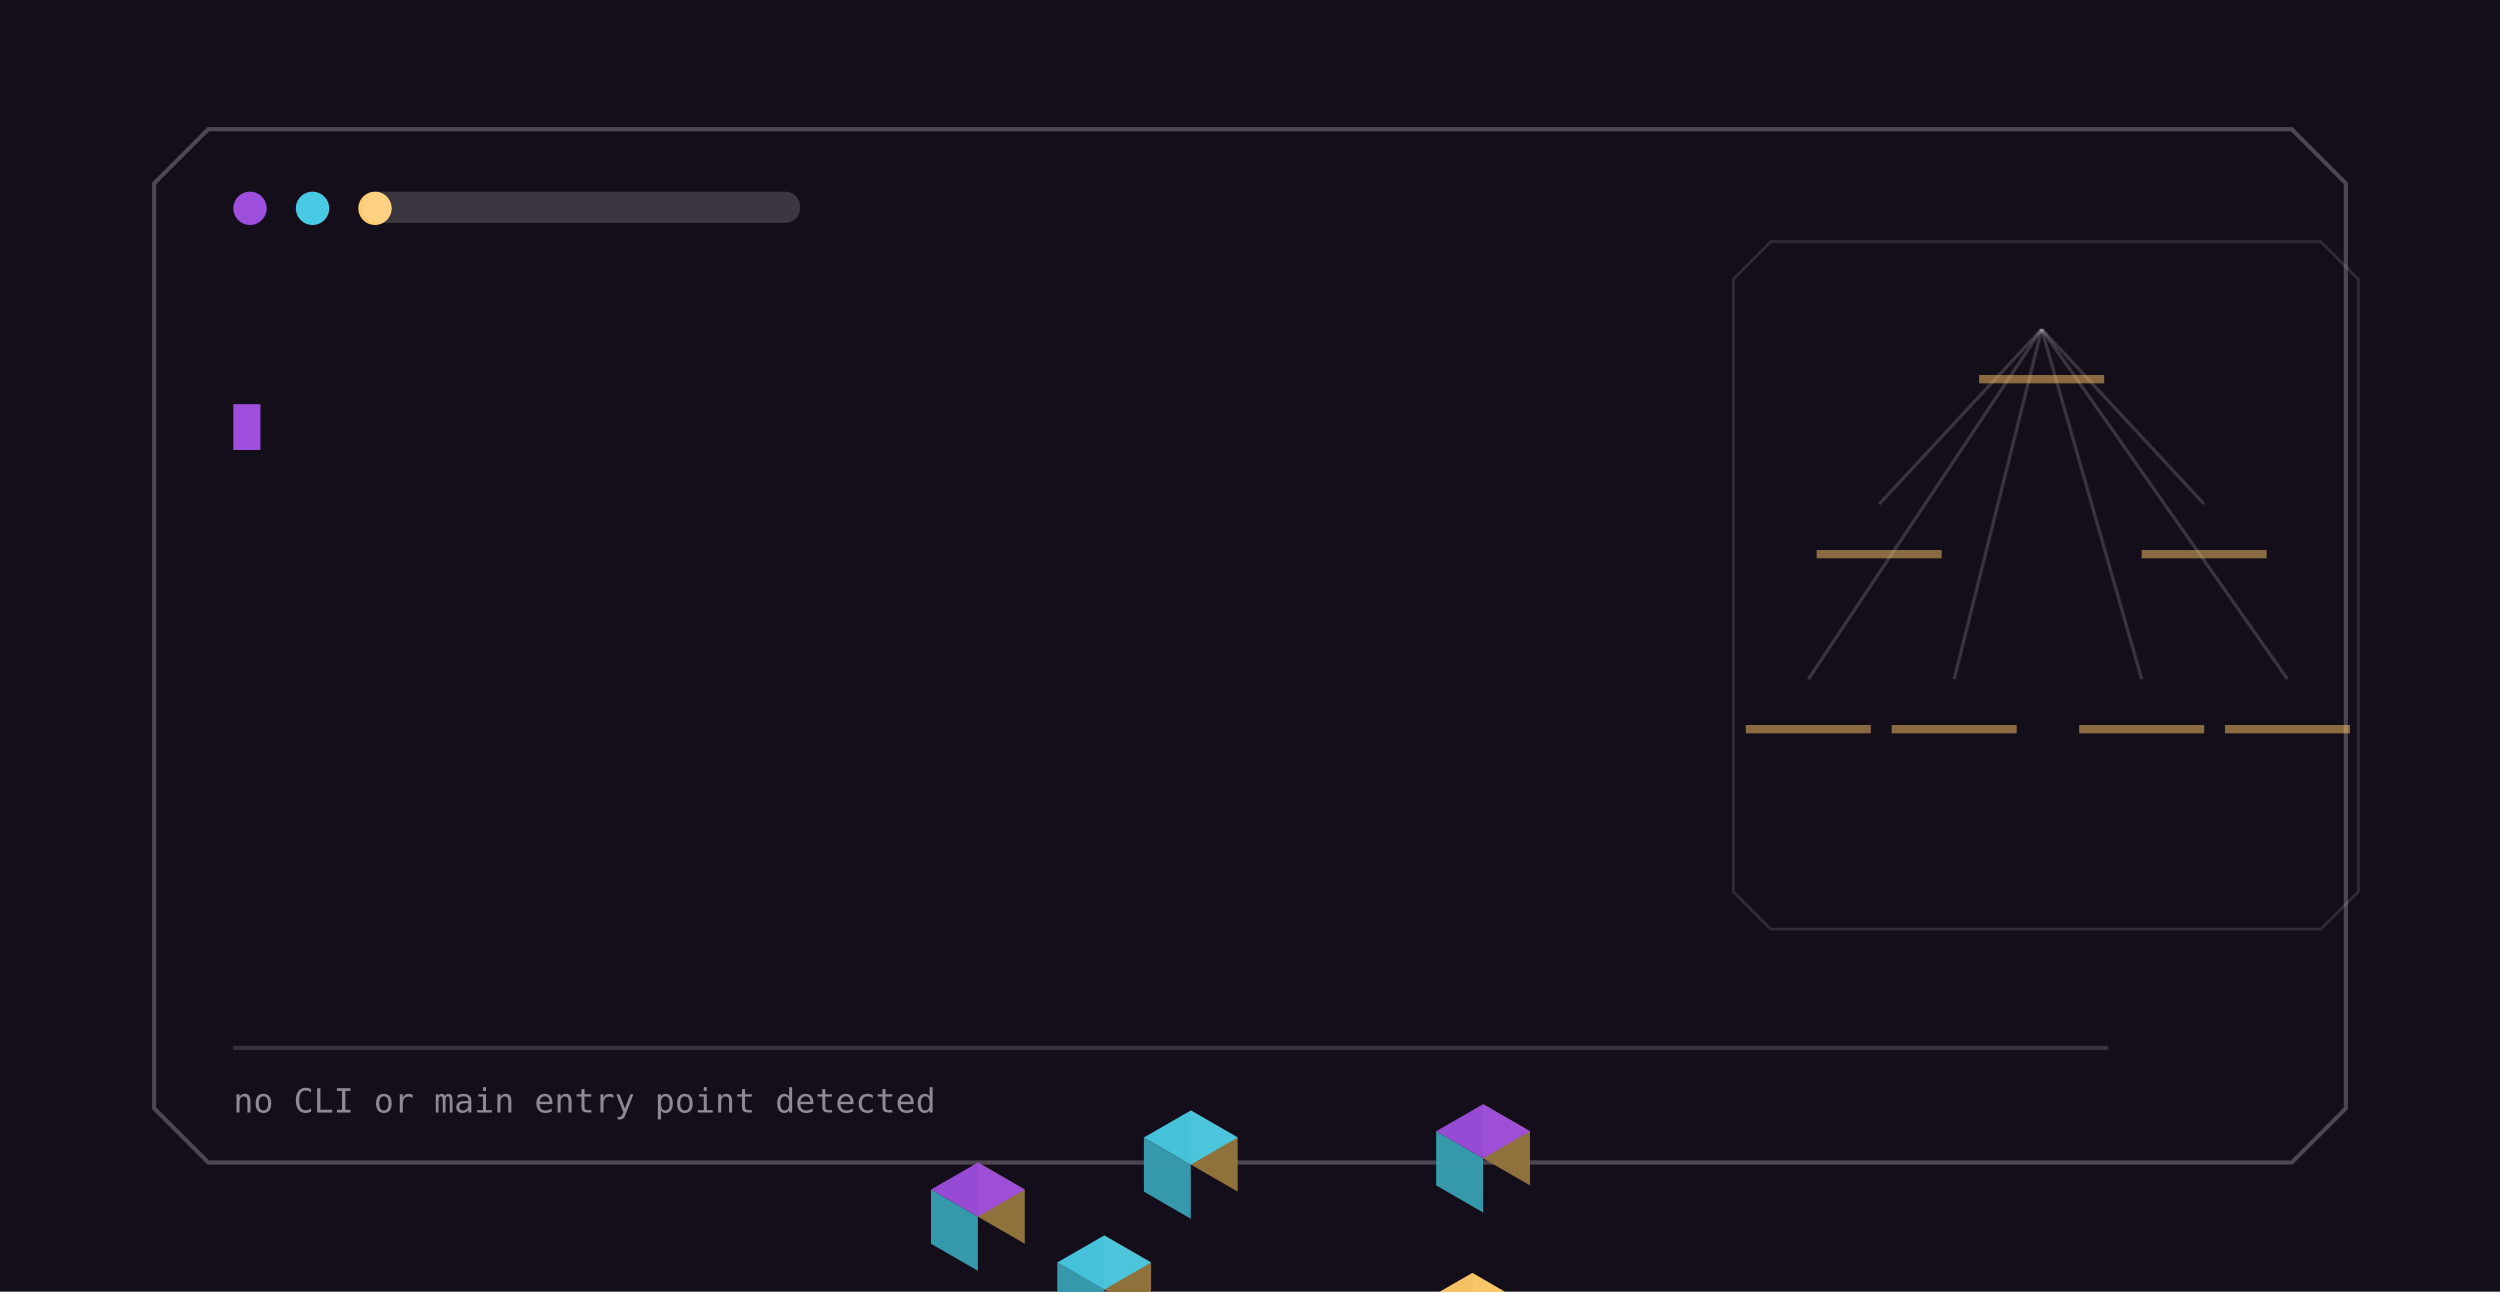
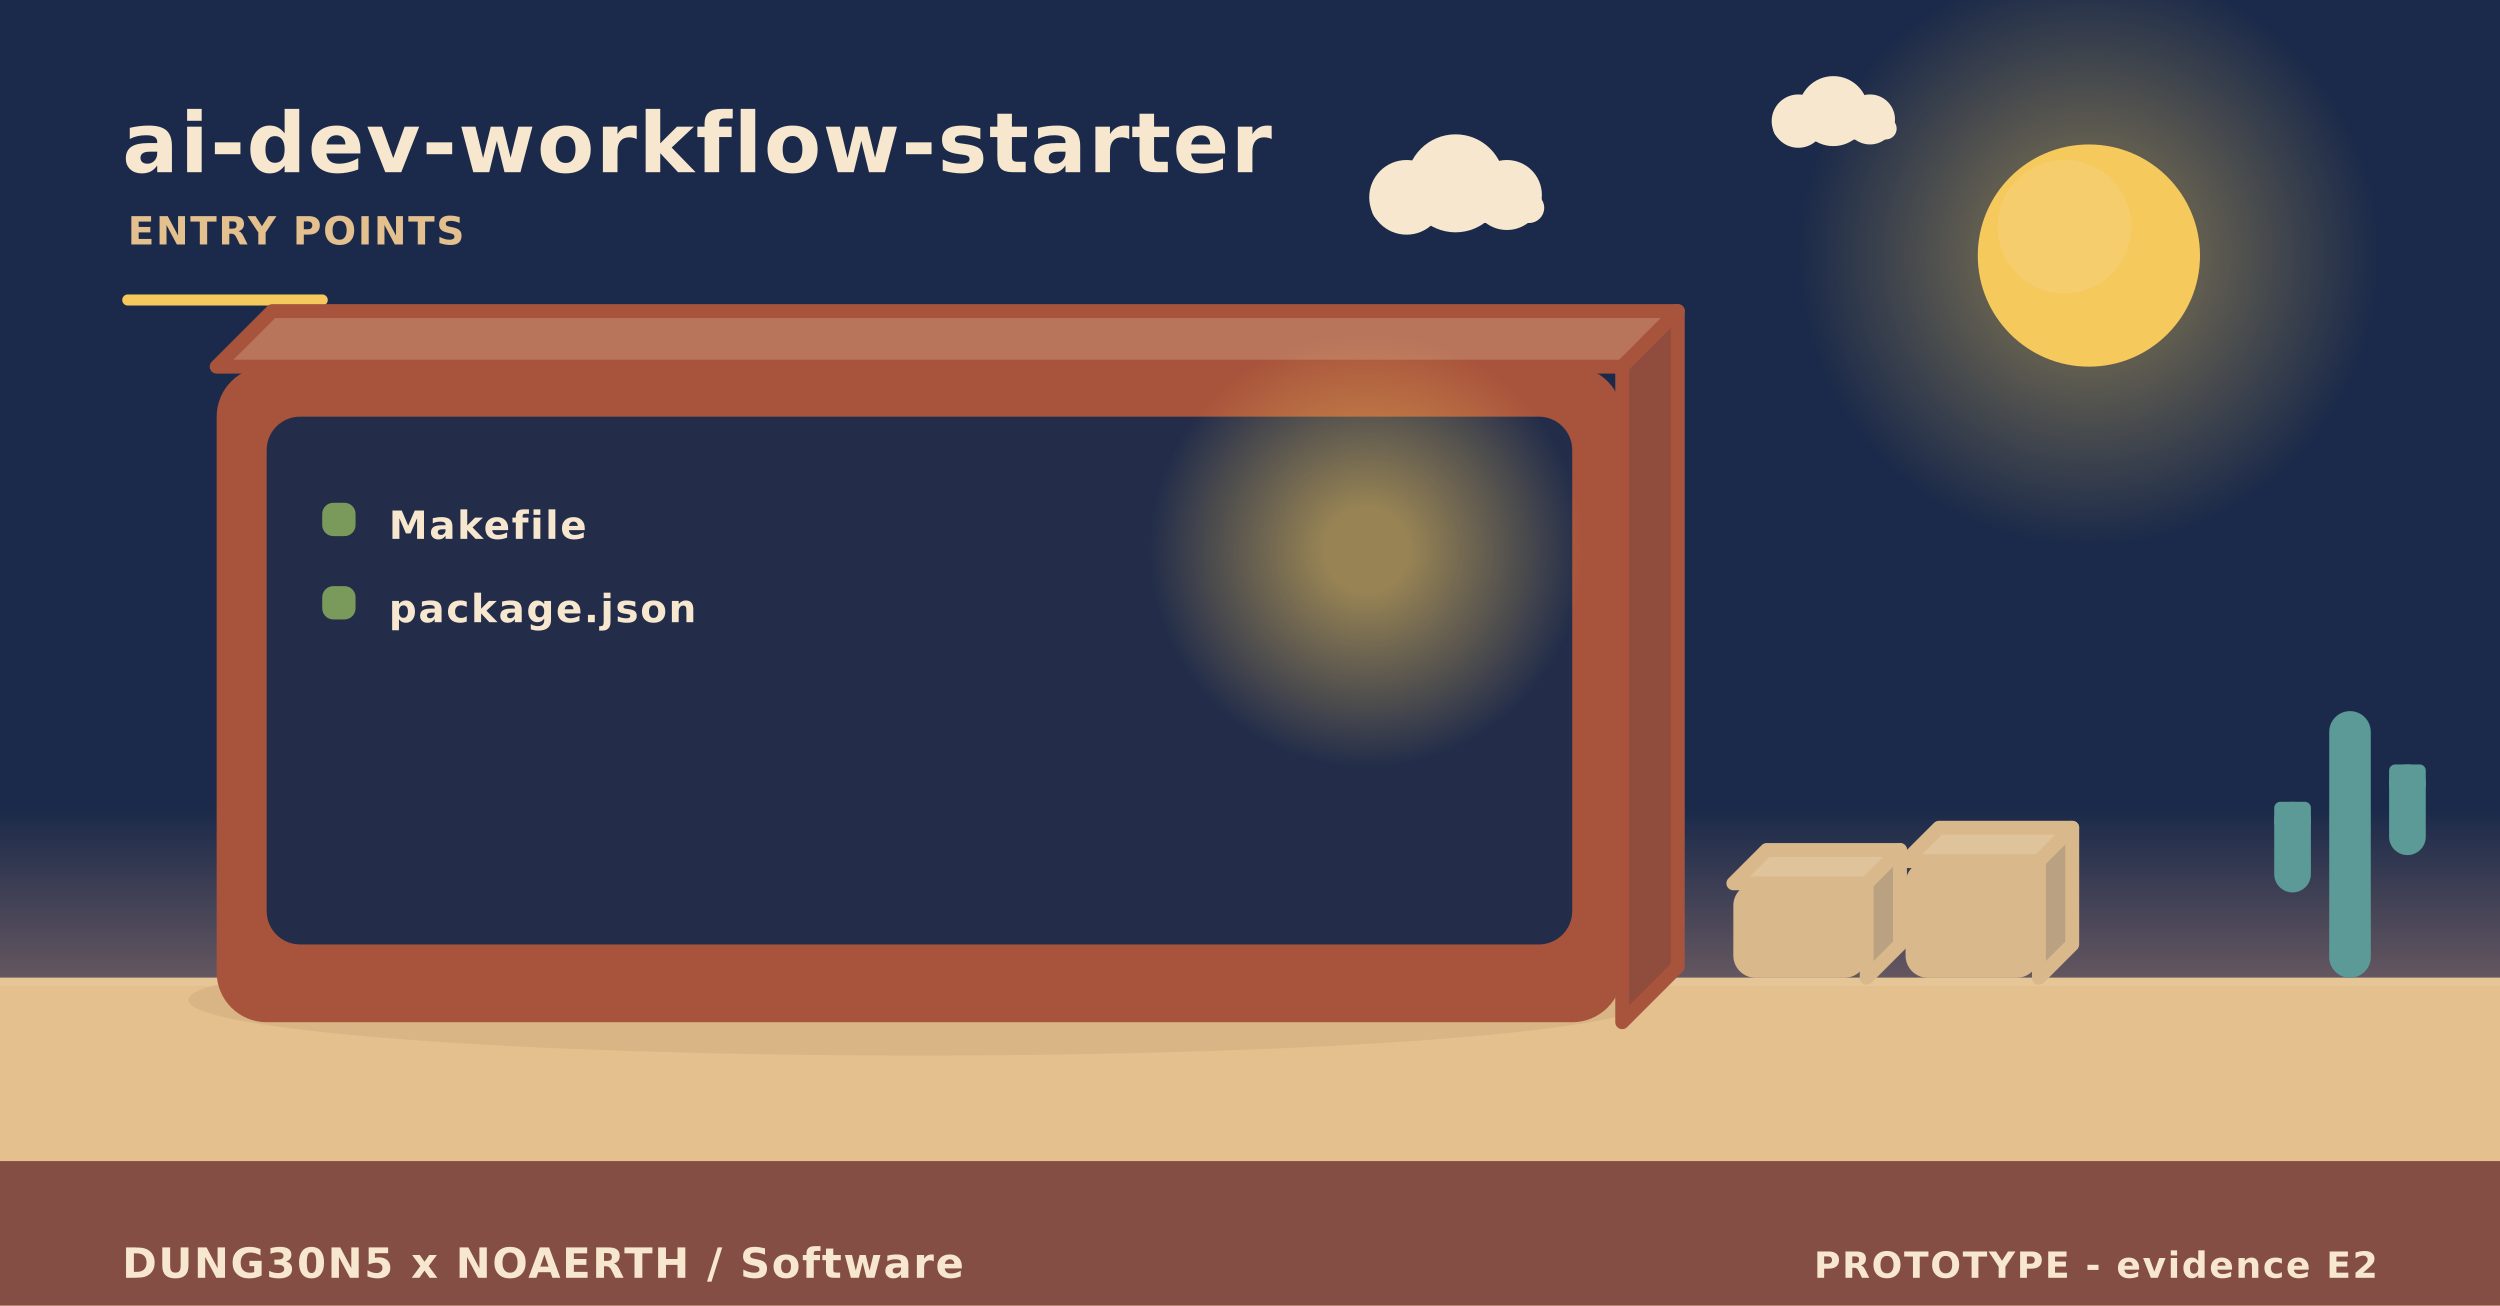
- <svg xmlns="http://www.w3.org/2000/svg" viewBox="0 0 1200 620" width="1200" height="620" role="img" aria-label="ai-dev-workflow-starter command surface">
-   <rect width="1200" height="620" fill="#140d1a" />
-   <defs>
-     <linearGradient id="gt" x1="0" y1="0" x2="1" y2="1">
-       <stop offset="0%" stop-color="#9d4edd" />
-       <stop offset="100%" stop-color="#48cae4" />
-     </linearGradient>
-   </defs>
-   <path d="M100.00,62.00 H1100.00 L1126.00,88.00 V532.00 L1100.00,558.00 H100.00 L74.00,532.00 V88.00 Z" fill="none" stroke="rgba(244,238,248,0.300)" stroke-width="2.00" opacity="0.85" />
-   <circle cx="120.00" cy="100.00" r="8.00" fill="#9d4edd" opacity="1.00" />
-   <circle cx="150.00" cy="100.00" r="8.00" fill="#48cae4" opacity="1.00" />
-   <circle cx="180.00" cy="100.00" r="8.00" fill="#ffcb69" opacity="1.00" />
-   <rect x="174.00" y="92.00" width="210.00" height="15.00" rx="7.00" fill="rgba(244,238,248,0.180)" opacity="1.00" />
-   <text x="112" y="148" font-family="ui-monospace,SFMono-Regular,Menlo,monospace" font-size="21" fill="rgba(244,238,248,0.800)" opacity="0">Makefile<animate attributeName="opacity" values="0;1;1;0" dur="1.5s" begin="0.0s" repeatCount="indefinite" />
-   </text>
-   <text x="112" y="182" font-family="ui-monospace,SFMono-Regular,Menlo,monospace" font-size="21" fill="rgba(244,238,248,0.800)" opacity="0">package.json<animate attributeName="opacity" values="0;1;1;0" dur="1.5s" begin="1.5s" repeatCount="indefinite" />
-   </text>
-   <rect x="112" y="194" width="13" height="22" fill="#9d4edd">
-     <animate attributeName="opacity" values="1;0;1" dur="1.05s" begin="0s" repeatCount="indefinite" />
-   </rect>
-   <path d="M850.00,116.00 H1114.00 L1132.00,134.00 V428.00 L1114.00,446.00 H850.00 L832.00,428.00 V134.00 Z" fill="none" stroke="rgba(244,238,248,0.180)" stroke-width="1.40" opacity="0.70" />
-   <line x1="980.00" y1="158.00" x2="902.00" y2="242.00" stroke="rgba(244,238,248,0.300)" stroke-width="1.60" opacity="0.55" />
-   <line x1="980.00" y1="158.00" x2="1058.00" y2="242.00" stroke="rgba(244,238,248,0.300)" stroke-width="1.60" opacity="0.55" />
-   <line x1="980.00" y1="158.00" x2="868.00" y2="326.00" stroke="rgba(244,238,248,0.300)" stroke-width="1.60" opacity="0.55" />
-   <line x1="980.00" y1="158.00" x2="938.00" y2="326.00" stroke="rgba(244,238,248,0.300)" stroke-width="1.60" opacity="0.55" />
-   <line x1="980.00" y1="158.00" x2="1028.00" y2="326.00" stroke="rgba(244,238,248,0.300)" stroke-width="1.60" opacity="0.55" />
-   <line x1="980.00" y1="158.00" x2="1098.00" y2="326.00" stroke="rgba(244,238,248,0.300)" stroke-width="1.60" opacity="0.55" />
-   <polygon points="711.87,556.00 734.39,569.00 734.39,543.00 711.87,530.00" fill="#94763d" opacity="0.95" />
-   <polygon points="689.36,569.00 711.87,582.00 711.87,556.00 689.36,543.00" fill="#389eb2" opacity="0.95" />
-   <polygon points="711.87,530.00 734.39,543.00 711.87,556.00 689.36,543.00" fill="#9d4edd" opacity="0.95" />
+ <svg xmlns="http://www.w3.org/2000/svg" width="900" height="470" viewBox="0 0 900 470" role="img" aria-label="ai-dev-workflow-starter - how it is operated">
+   <linearGradient id="skyt" x1="0" y1="0" x2="0" y2="1">
+     <stop offset="0" stop-color="#1b2a4a" />
+     <stop offset="0.62" stop-color="#1b2a4a" />
+     <stop offset="1" stop-color="#f3ad8a" />
+   </linearGradient>
+   <rect width="900" height="470" fill="url(#skyt)" />
+   <radialGradient id="sunt">
+     <stop offset="0.35" stop-color="#f5c95c" stop-opacity="0.34" />
+     <stop offset="1" stop-color="#f5c95c" stop-opacity="0" />
+   </radialGradient>
+   <circle cx="752" cy="92" r="104" fill="url(#sunt)" />
+   <circle cx="752" cy="92" r="40" fill="#f5c95c" />
+   <circle cx="743.2" cy="81.6" r="24" fill="#f5d27e" opacity="0.5" />
  <g>
-     <rect x="950.00" y="180.00" width="60.00" height="4.00" rx="0.00" fill="rgba(255,203,105,0.500)" opacity="1.00" />
-     <animate attributeName="opacity" values="0.25;1.0;0.25" dur="11.7s" begin="0.0s" repeatCount="indefinite" />
+     <circle cx="524" cy="66" r="17.64" fill="#f6e7ce" />
+     <circle cx="506.36" cy="71.04" r="13.44" fill="#f6e7ce" />
+     <circle cx="542.48" cy="70.2" r="12.6" fill="#f6e7ce" />
+     <rect x="493.76" y="69.36" width="62.16" height="10.92" rx="5.46" fill="#f6e7ce" />
+     <animateTransform attributeName="transform" type="translate" values="0 0;24 0;0 0" dur="36s" begin="0s" repeatCount="indefinite" />
  </g>
-   <polygon points="571.58,559.00 594.09,572.00 594.09,546.00 571.58,533.00" fill="#94763d" opacity="0.95" />
-   <polygon points="549.06,572.00 571.58,585.00 571.58,559.00 549.06,546.00" fill="#389eb2" opacity="0.95" />
-   <polygon points="571.58,533.00 594.09,546.00 571.58,559.00 549.06,546.00" fill="#48cae4" opacity="0.95" />
  <g>
-     <rect x="872.00" y="264.00" width="60.00" height="4.00" rx="0.00" fill="rgba(255,203,105,0.500)" opacity="1.00" />
-     <animate attributeName="opacity" values="0.25;1.0;0.25" dur="11.7s" begin="0.4s" repeatCount="indefinite" />
+     <circle cx="660" cy="40" r="12.6" fill="#f6e7ce" />
+     <circle cx="647.4" cy="43.6" r="9.6" fill="#f6e7ce" />
+     <circle cx="673.2" cy="43" r="9" fill="#f6e7ce" />
+     <rect x="638.4" y="42.4" width="44.4" height="7.8" rx="3.9" fill="#f6e7ce" />
+     <animateTransform attributeName="transform" type="translate" values="0 0;-18 0;0 0" dur="46s" begin="3s" repeatCount="indefinite" />
  </g>
-   <polygon points="706.68,637.00 729.19,650.00 729.19,624.00 706.68,611.00" fill="#94763d" opacity="0.95" />
-   <polygon points="684.16,650.00 706.68,663.00 706.68,637.00 684.16,624.00" fill="#389eb2" opacity="0.95" />
-   <polygon points="706.68,611.00 729.19,624.00 706.68,637.00 684.16,624.00" fill="#ffcb69" opacity="0.95" />
+   <rect x="0" y="352" width="900" height="118" fill="#e3c08d" />
+   <rect x="0" y="352" width="900" height="3" fill="#e6c596" />
+   <text x="44" y="62" font-family="Verdana,DejaVu Sans,sans-serif" font-size="30" font-weight="700" letter-spacing="0.6" fill="#f6e7ce" text-anchor="start">ai-dev-workflow-starter</text>
+   <text x="46" y="88" font-family="Verdana,DejaVu Sans,sans-serif" font-size="14" font-weight="700" letter-spacing="0.6" fill="#e3c08d" text-anchor="start">ENTRY POINTS</text>
+   <rect x="44" y="106" width="74" height="4" rx="2" fill="#f5c95c" />
+   <ellipse cx="331" cy="360" rx="263.2" ry="20" fill="rgba(138,90,68,0.11)" />
+   <path d="M78,132 L584,132 L604,112 L98,112 Z" fill="#b9745c" stroke="#a8543c" stroke-width="5" stroke-linejoin="round" />
+   <path d="M584,132 L604,112 L604,348 L584,368 Z" fill="#904d3e" stroke="#a8543c" stroke-width="5" stroke-linejoin="round" />
+   <rect x="78" y="132" width="506" height="236" rx="18" fill="#a8543c" />
+   <rect x="96" y="150" width="470" height="190" rx="12" fill="#1b2a4a" opacity="0.94" />
+   <radialGradient id="lamp5632">
+     <stop offset="0.2" stop-color="#f5c95c" stop-opacity="0.55" />
+     <stop offset="1" stop-color="#f5c95c" stop-opacity="0" />
+   </radialGradient>
+   <circle cx="492" cy="198" r="78" fill="url(#lamp5632)" />
+   <rect x="116" y="181" width="12" height="12" rx="4" fill="#7a9a5c" />
  <g>
-     <rect x="1028.00" y="264.00" width="60.00" height="4.00" rx="0.00" fill="rgba(255,203,105,0.500)" opacity="1.00" />
-     <animate attributeName="opacity" values="0.25;1.0;0.25" dur="11.7s" begin="0.8s" repeatCount="indefinite" />
+     <text x="140" y="194" font-family="Verdana,DejaVu Sans,sans-serif" font-size="14" font-weight="700" letter-spacing="0.6" fill="#f6e7ce" text-anchor="start">Makefile</text>
+     <animateTransform attributeName="transform" type="translate" values="0 10;0 0" dur="0.7s" begin="0.4s" fill="freeze" />
  </g>
-   <polygon points="469.39,584.00 491.90,597.00 491.90,571.00 469.39,558.00" fill="#94763d" opacity="0.95" />
-   <polygon points="446.87,597.00 469.39,610.00 469.39,584.00 446.87,571.00" fill="#389eb2" opacity="0.95" />
-   <polygon points="469.39,558.00 491.90,571.00 469.39,584.00 446.87,571.00" fill="#9d4edd" opacity="0.95" />
+   <rect x="116" y="211" width="12" height="12" rx="4" fill="#7a9a5c" />
  <g>
-     <rect x="838.00" y="348.00" width="60.00" height="4.00" rx="0.00" fill="rgba(255,203,105,0.500)" opacity="1.00" />
-     <animate attributeName="opacity" values="0.25;1.0;0.25" dur="11.7s" begin="1.2s" repeatCount="indefinite" />
+     <text x="140" y="224" font-family="Verdana,DejaVu Sans,sans-serif" font-size="14" font-weight="700" letter-spacing="0.6" fill="#f6e7ce" text-anchor="start">package.json</text>
+     <animateTransform attributeName="transform" type="translate" values="0 10;0 0" dur="0.7s" begin="0.7s" fill="freeze" />
  </g>
-   <polygon points="530.01,619.00 552.52,632.00 552.52,606.00 530.01,593.00" fill="#94763d" opacity="0.95" />
-   <polygon points="507.49,632.00 530.01,645.00 530.01,619.00 507.49,606.00" fill="#389eb2" opacity="0.95" />
-   <polygon points="530.01,593.00 552.52,606.00 530.01,619.00 507.49,606.00" fill="#48cae4" opacity="0.95" />
-   <g>
-     <rect x="908.00" y="348.00" width="60.00" height="4.00" rx="0.00" fill="rgba(255,203,105,0.500)" opacity="1.00" />
-     <animate attributeName="opacity" values="0.25;1.0;0.25" dur="11.7s" begin="1.6s" repeatCount="indefinite" />
-   </g>
-   <polygon points="607.95,664.00 630.47,677.00 630.47,651.00 607.95,638.00" fill="#94763d" opacity="0.95" />
-   <polygon points="585.43,677.00 607.95,690.00 607.95,664.00 585.43,651.00" fill="#389eb2" opacity="0.95" />
-   <polygon points="607.95,638.00 630.47,651.00 607.95,664.00 585.43,651.00" fill="#ffcb69" opacity="0.95" />
-   <g>
-     <rect x="998.00" y="348.00" width="60.00" height="4.00" rx="0.00" fill="rgba(255,203,105,0.500)" opacity="1.00" />
-     <animate attributeName="opacity" values="0.25;1.0;0.25" dur="11.7s" begin="2.0s" repeatCount="indefinite" />
-   </g>
-   <polygon points="668.57,699.00 691.09,712.00 691.09,686.00 668.57,673.00" fill="#94763d" opacity="0.95" />
-   <polygon points="646.05,712.00 668.57,725.00 668.57,699.00 646.05,686.00" fill="#389eb2" opacity="0.95" />
-   <polygon points="668.57,673.00 691.09,686.00 668.57,699.00 646.05,686.00" fill="#9d4edd" opacity="0.95" />
-   <g>
-     <rect x="1068.00" y="348.00" width="60.00" height="4.00" rx="0.00" fill="rgba(255,203,105,0.500)" opacity="1.00" />
-     <animate attributeName="opacity" values="0.25;1.0;0.25" dur="11.7s" begin="2.4s" repeatCount="indefinite" />
-   </g>
-   <rect x="112.00" y="502.00" width="900.00" height="2.00" rx="0.00" fill="rgba(244,238,248,0.160)" opacity="1.00" />
-   <text x="112" y="534" font-family="ui-monospace,Menlo,monospace" font-size="16" fill="rgba(244,238,248,0.550)">no CLI or main entry point detected</text>
+   <path d="M624,318 L672,318 L684,306 L636,306 Z" fill="#dfc39b" stroke="#d9b98c" stroke-width="5" stroke-linejoin="round" />
+   <path d="M672,318 L684,306 L684,340 L672,352 Z" fill="#b9a181" stroke="#d9b98c" stroke-width="5" stroke-linejoin="round" />
+   <rect x="624" y="318" width="48" height="34" rx="8" fill="#d9b98c" />
+   <path d="M686,310 L734,310 L746,298 L698,298 Z" fill="#dfc39b" stroke="#d9b98c" stroke-width="5" stroke-linejoin="round" />
+   <path d="M734,310 L746,298 L746,340 L734,352 Z" fill="#b9a181" stroke="#d9b98c" stroke-width="5" stroke-linejoin="round" />
+   <rect x="686" y="310" width="48" height="42" rx="8" fill="#d9b98c" />
+   <rect x="838.52" y="256" width="14.96" height="96" rx="7.48" fill="#5b9a97" />
+   <rect x="818.72" y="288.64" width="13.2" height="32.64" rx="6.6" fill="#5b9a97" />
+   <rect x="818.72" y="288.64" width="13.2" height="9.6" rx="2.2" fill="#5b9a97" />
+   <rect x="860.08" y="275.2" width="13.2" height="32.64" rx="6.6" fill="#5b9a97" />
+   <rect x="860.08" y="275.2" width="13.2" height="9.6" rx="2.2" fill="#5b9a97" />
+   <rect x="0" y="418" width="900" height="52" rx="0" fill="#7e4740" opacity="0.94" />
+   <text x="44" y="460" font-family="Verdana,DejaVu Sans,sans-serif" font-size="15" font-weight="700" letter-spacing="0.6" fill="#f6e7ce" text-anchor="start">DUNG30N5 x NOAERTH  /  Software</text>
+   <text x="856" y="460" font-family="Verdana,DejaVu Sans,sans-serif" font-size="13" font-weight="700" letter-spacing="0.6" fill="#f6e7ce" text-anchor="end">PROTOTYPE  -  evidence E2</text>
</svg>
